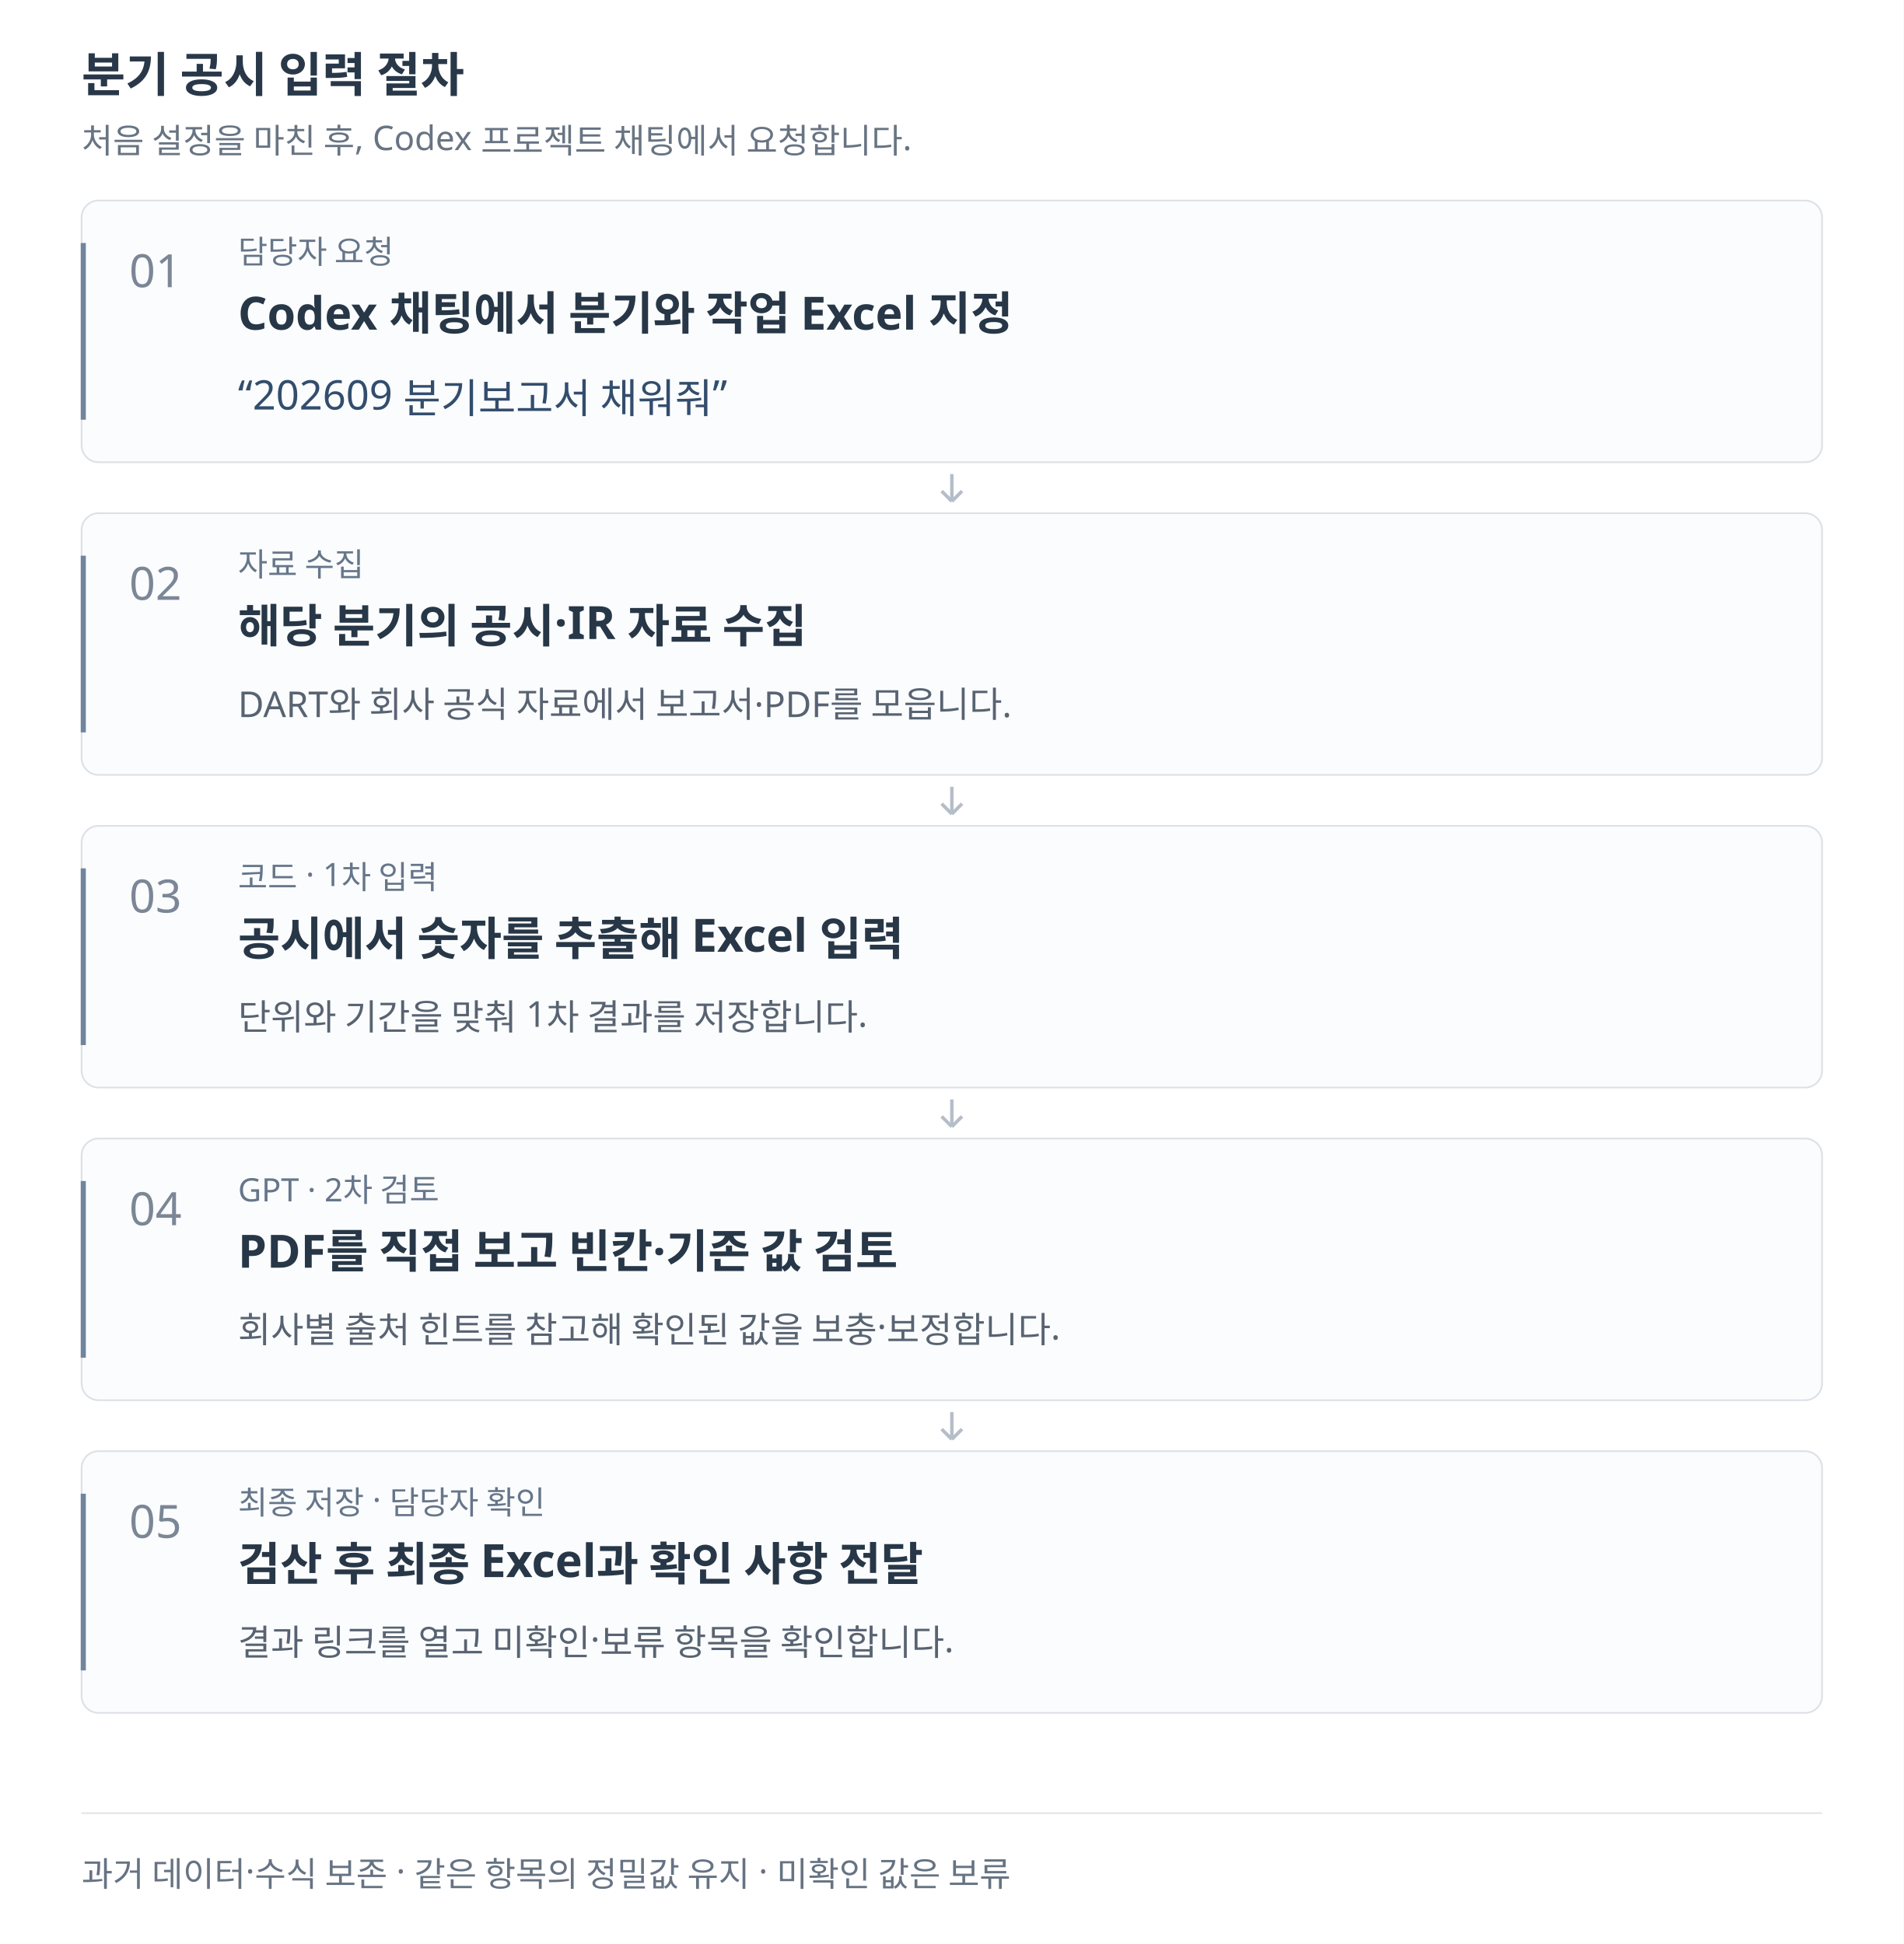
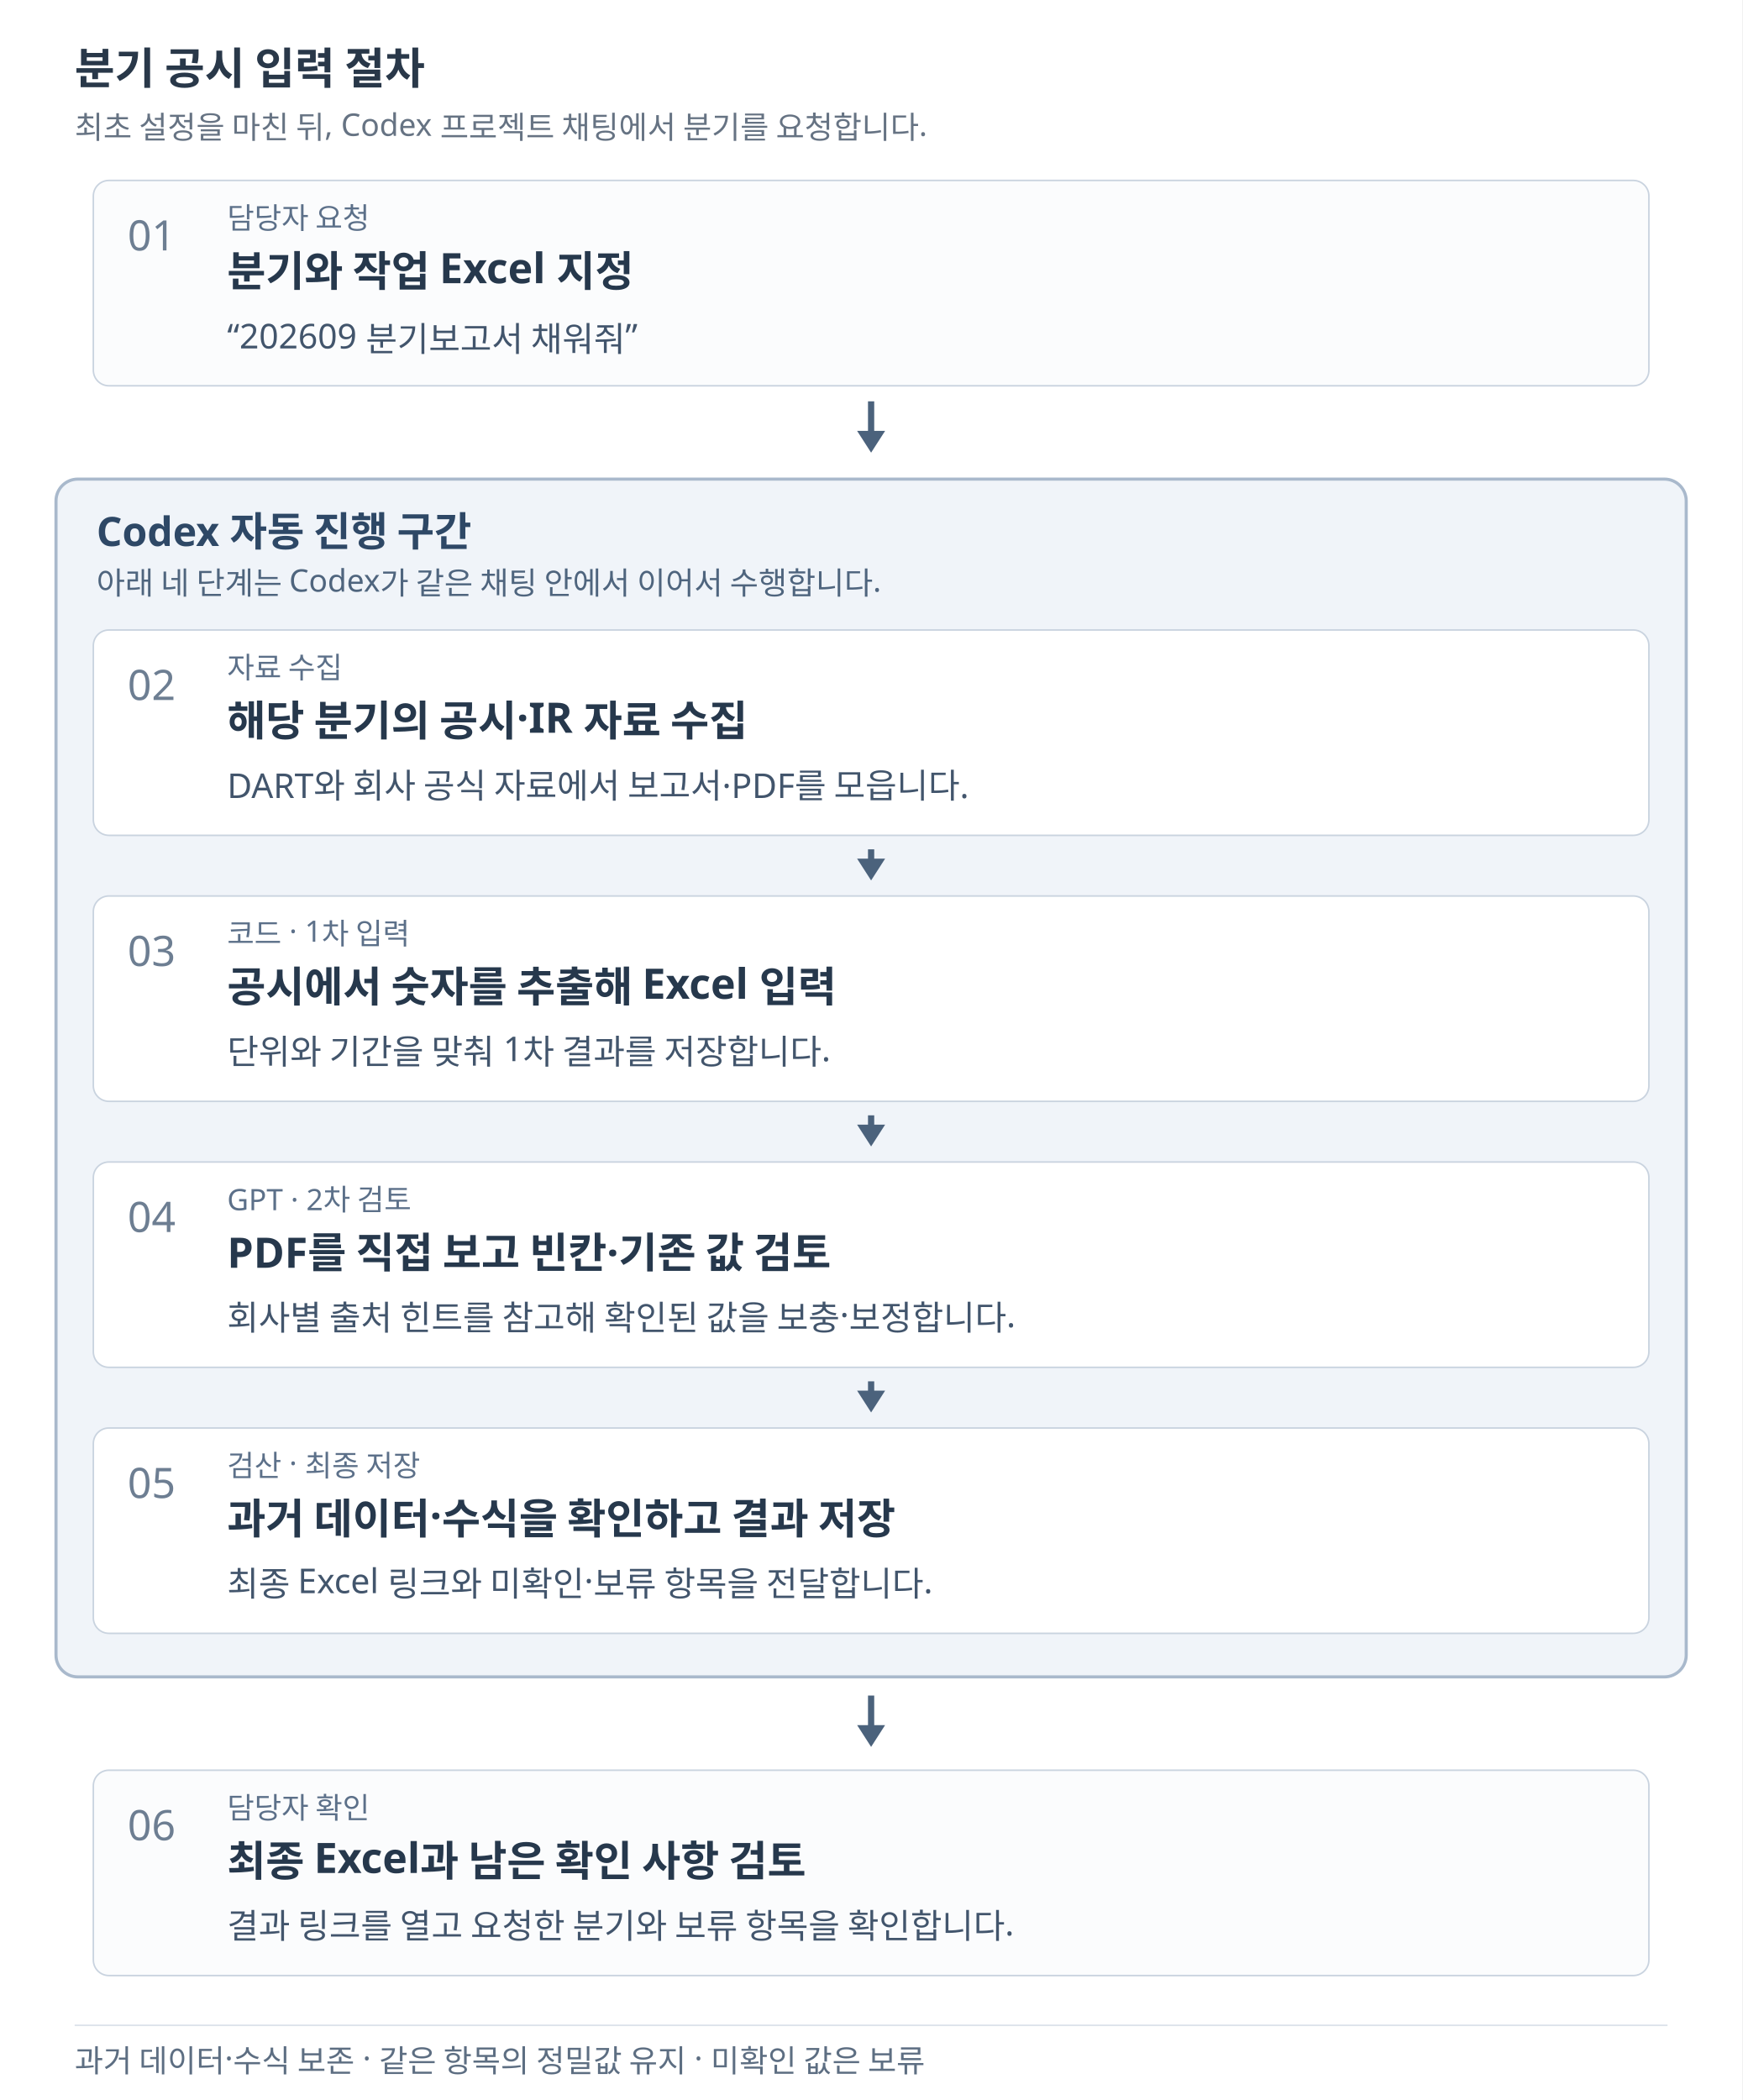
- <svg xmlns="http://www.w3.org/2000/svg" width="1120" height="1144" viewBox="0 0 1120 1144">
+ <svg xmlns="http://www.w3.org/2000/svg" width="1120" height="1350" viewBox="0 0 1120 1350">
  <rect width="100%" height="100%" fill="white" />
  <g font-family="Malgun Gothic, Apple SD Gothic Neo, sans-serif">
    <text x="48" y="54" font-size="28" fill="#293849" font-weight="700">분기 공시 입력 절차</text>
-     <text x="48" y="90" font-size="20" fill="#687483" font-weight="400">처음 설정을 마친 후, Codex 프로젝트 채팅에서 요청합니다.</text>
-     <rect x="48" y="118" width="1024" height="154" rx="10" fill="#FBFCFD" stroke="#DCE1E7" />
-     <path d="M49 143L49 247" stroke="#71859C" stroke-width="3" fill="none" />
-     <text x="76" y="169" font-size="27" fill="#7B8796" font-weight="400">01</text>
-     <text x="140" y="155" font-size="19" fill="#66768A" font-weight="400">담당자 요청</text>
-     <text x="140" y="194" font-size="27" fill="#273747" font-weight="700">Codex 채팅에서 분기와 작업 Excel 지정</text>
-     <text x="140" y="241" font-size="24" fill="#334D6D" font-weight="400">“202609 분기보고서 채워줘”</text>
-     <path d="M560 279L560 294" stroke="#B4BDC8" stroke-width="2" fill="none" />
-     <path d="M554 289L560 295" stroke="#B4BDC8" stroke-width="2" fill="none" />
-     <path d="M566 289L560 295" stroke="#B4BDC8" stroke-width="2" fill="none" />
-     <rect x="48" y="302" width="1024" height="154" rx="10" fill="#FBFCFD" stroke="#DCE1E7" />
-     <path d="M49 327L49 431" stroke="#71859C" stroke-width="3" fill="none" />
-     <text x="76" y="353" font-size="27" fill="#7B8796" font-weight="400">02</text>
-     <text x="140" y="339" font-size="19" fill="#66768A" font-weight="400">자료 수집</text>
-     <text x="140" y="378" font-size="27" fill="#273747" font-weight="700">해당 분기의 공시·IR 자료 수집</text>
-     <text x="140" y="422" font-size="21" fill="#586372" font-weight="400">DART와 회사 공식 자료에서 보고서·PDF를 모읍니다.</text>
-     <path d="M560 463L560 478" stroke="#B4BDC8" stroke-width="2" fill="none" />
-     <path d="M554 473L560 479" stroke="#B4BDC8" stroke-width="2" fill="none" />
-     <path d="M566 473L560 479" stroke="#B4BDC8" stroke-width="2" fill="none" />
-     <rect x="48" y="486" width="1024" height="154" rx="10" fill="#FBFCFD" stroke="#DCE1E7" />
-     <path d="M49 511L49 615" stroke="#71859C" stroke-width="3" fill="none" />
-     <text x="76" y="537" font-size="27" fill="#7B8796" font-weight="400">03</text>
-     <text x="140" y="523" font-size="19" fill="#66768A" font-weight="400">코드 · 1차 입력</text>
-     <text x="140" y="562" font-size="27" fill="#273747" font-weight="700">공시에서 숫자를 추출해 Excel 입력</text>
-     <text x="140" y="606" font-size="21" fill="#586372" font-weight="400">단위와 기간을 맞춰 1차 결과를 저장합니다.</text>
-     <path d="M560 647L560 662" stroke="#B4BDC8" stroke-width="2" fill="none" />
-     <path d="M554 657L560 663" stroke="#B4BDC8" stroke-width="2" fill="none" />
-     <path d="M566 657L560 663" stroke="#B4BDC8" stroke-width="2" fill="none" />
-     <rect x="48" y="670" width="1024" height="154" rx="10" fill="#FBFCFD" stroke="#DCE1E7" />
-     <path d="M49 695L49 799" stroke="#71859C" stroke-width="3" fill="none" />
-     <text x="76" y="721" font-size="27" fill="#7B8796" font-weight="400">04</text>
-     <text x="140" y="707" font-size="19" fill="#66768A" font-weight="400">GPT · 2차 검토</text>
-     <text x="140" y="746" font-size="27" fill="#273747" font-weight="700">PDF를 직접 보고 빈칸·기존 값 검토</text>
-     <text x="140" y="790" font-size="21" fill="#586372" font-weight="400">회사별 출처 힌트를 참고해 확인된 값을 보충·보정합니다.</text>
-     <path d="M560 831L560 846" stroke="#B4BDC8" stroke-width="2" fill="none" />
-     <path d="M554 841L560 847" stroke="#B4BDC8" stroke-width="2" fill="none" />
-     <path d="M566 841L560 847" stroke="#B4BDC8" stroke-width="2" fill="none" />
-     <rect x="48" y="854" width="1024" height="154" rx="10" fill="#FBFCFD" stroke="#DCE1E7" />
-     <path d="M49 879L49 983" stroke="#71859C" stroke-width="3" fill="none" />
-     <text x="76" y="905" font-size="27" fill="#7B8796" font-weight="400">05</text>
-     <text x="140" y="891" font-size="19" fill="#66768A" font-weight="400">최종 저장 · 담당자 확인</text>
-     <text x="140" y="930" font-size="27" fill="#273747" font-weight="700">검산 후 최종 Excel과 확인 사항 전달</text>
-     <text x="140" y="974" font-size="21" fill="#586372" font-weight="400">결과 링크를 열고 미확인·보류 항목을 확인합니다.</text>
-     <path d="M48 1067L1072 1067" stroke="#E1E5EB" stroke-width="1" fill="none" />
-     <text x="48" y="1110" font-size="20" fill="#667383" font-weight="400">과거 데이터·수식 보존   ·   같은 항목의 정밀값 유지   ·   미확인 값은 보류</text>
+     <text x="48" y="89" font-size="20" fill="#667383" font-weight="400">최초 설정을 마친 뒤, Codex 프로젝트 채팅에서 분기를 요청합니다.</text>
+     <rect x="60" y="116" width="1000" height="132" rx="10" fill="#FBFCFD" stroke="#C9D3DF" stroke-width="1" />
+     <text x="82" y="161" font-size="27" fill="#6D7E92" font-weight="400">01</text>
+     <text x="146" y="147" font-size="19" fill="#5C7089" font-weight="400">담당자 요청</text>
+     <text x="146" y="184" font-size="27" fill="#26384C" font-weight="700">분기와 작업 Excel 지정</text>
+     <text x="146" y="224" font-size="22" fill="#42556C" font-weight="400">“202609 분기보고서 채워줘”</text>
+     <path d="M560 258V281" stroke="#4B627C" stroke-width="4" fill="none" />
+     <path d="M551 277L560 291L569 277Z" fill="#4B627C" />
+     <rect x="36" y="308" width="1048" height="770" rx="14" fill="#F0F4F9" stroke="#A9B9CC" stroke-width="2" />
+     <text x="62" y="351" font-size="26" fill="#2E4866" font-weight="700">Codex 자동 진행 구간</text>
+     <text x="62" y="382" font-size="20" fill="#4F657E" font-weight="400">아래 네 단계는 Codex가 같은 채팅 안에서 이어서 수행합니다.</text>
+     <rect x="60" y="405" width="1000" height="132" rx="10" fill="#FFFFFF" stroke="#C9D3DF" stroke-width="1" />
+     <text x="82" y="450" font-size="27" fill="#6D7E92" font-weight="400">02</text>
+     <text x="146" y="436" font-size="19" fill="#5C7089" font-weight="400">자료 수집</text>
+     <text x="146" y="473" font-size="27" fill="#26384C" font-weight="700">해당 분기의 공시·IR 자료 수집</text>
+     <text x="146" y="513" font-size="22" fill="#42556C" font-weight="400">DART와 회사 공식 자료에서 보고서·PDF를 모읍니다.</text>
+     <path d="M560 546V556" stroke="#4B627C" stroke-width="4" fill="none" />
+     <path d="M551 552L560 566L569 552Z" fill="#4B627C" />
+     <rect x="60" y="576" width="1000" height="132" rx="10" fill="#FFFFFF" stroke="#C9D3DF" stroke-width="1" />
+     <text x="82" y="621" font-size="27" fill="#6D7E92" font-weight="400">03</text>
+     <text x="146" y="607" font-size="19" fill="#5C7089" font-weight="400">코드 · 1차 입력</text>
+     <text x="146" y="644" font-size="27" fill="#26384C" font-weight="700">공시에서 숫자를 추출해 Excel 입력</text>
+     <text x="146" y="684" font-size="22" fill="#42556C" font-weight="400">단위와 기간을 맞춰 1차 결과를 저장합니다.</text>
+     <path d="M560 717V727" stroke="#4B627C" stroke-width="4" fill="none" />
+     <path d="M551 723L560 737L569 723Z" fill="#4B627C" />
+     <rect x="60" y="747" width="1000" height="132" rx="10" fill="#FFFFFF" stroke="#C9D3DF" stroke-width="1" />
+     <text x="82" y="792" font-size="27" fill="#6D7E92" font-weight="400">04</text>
+     <text x="146" y="778" font-size="19" fill="#5C7089" font-weight="400">GPT · 2차 검토</text>
+     <text x="146" y="815" font-size="27" fill="#26384C" font-weight="700">PDF를 직접 보고 빈칸·기존 값 검토</text>
+     <text x="146" y="855" font-size="22" fill="#42556C" font-weight="400">회사별 출처 힌트를 참고해 확인된 값을 보충·보정합니다.</text>
+     <path d="M560 888V898" stroke="#4B627C" stroke-width="4" fill="none" />
+     <path d="M551 894L560 908L569 894Z" fill="#4B627C" />
+     <rect x="60" y="918" width="1000" height="132" rx="10" fill="#FFFFFF" stroke="#C9D3DF" stroke-width="1" />
+     <text x="82" y="963" font-size="27" fill="#6D7E92" font-weight="400">05</text>
+     <text x="146" y="949" font-size="19" fill="#5C7089" font-weight="400">검산 · 최종 저장</text>
+     <text x="146" y="986" font-size="27" fill="#26384C" font-weight="700">과거 데이터·수식을 확인하고 결과 저장</text>
+     <text x="146" y="1026" font-size="22" fill="#42556C" font-weight="400">최종 Excel 링크와 미확인·보류 항목을 전달합니다.</text>
+     <path d="M560 1090V1113" stroke="#4B627C" stroke-width="4" fill="none" />
+     <path d="M551 1109L560 1123L569 1109Z" fill="#4B627C" />
+     <rect x="60" y="1138" width="1000" height="132" rx="10" fill="#FBFCFD" stroke="#C9D3DF" stroke-width="1" />
+     <text x="82" y="1183" font-size="27" fill="#6D7E92" font-weight="400">06</text>
+     <text x="146" y="1169" font-size="19" fill="#5C7089" font-weight="400">담당자 확인</text>
+     <text x="146" y="1206" font-size="27" fill="#26384C" font-weight="700">최종 Excel과 남은 확인 사항 검토</text>
+     <text x="146" y="1246" font-size="22" fill="#42556C" font-weight="400">결과 링크를 열고 요청한 분기와 보류 항목을 확인합니다.</text>
+     <path d="M48 1302H1072" stroke="#DCE2EA" />
+     <text x="48" y="1332" font-size="20" fill="#5D6E82" font-weight="400">과거 데이터·수식 보존   ·   같은 항목의 정밀값 유지   ·   미확인 값은 보류</text>
  </g>
</svg>
